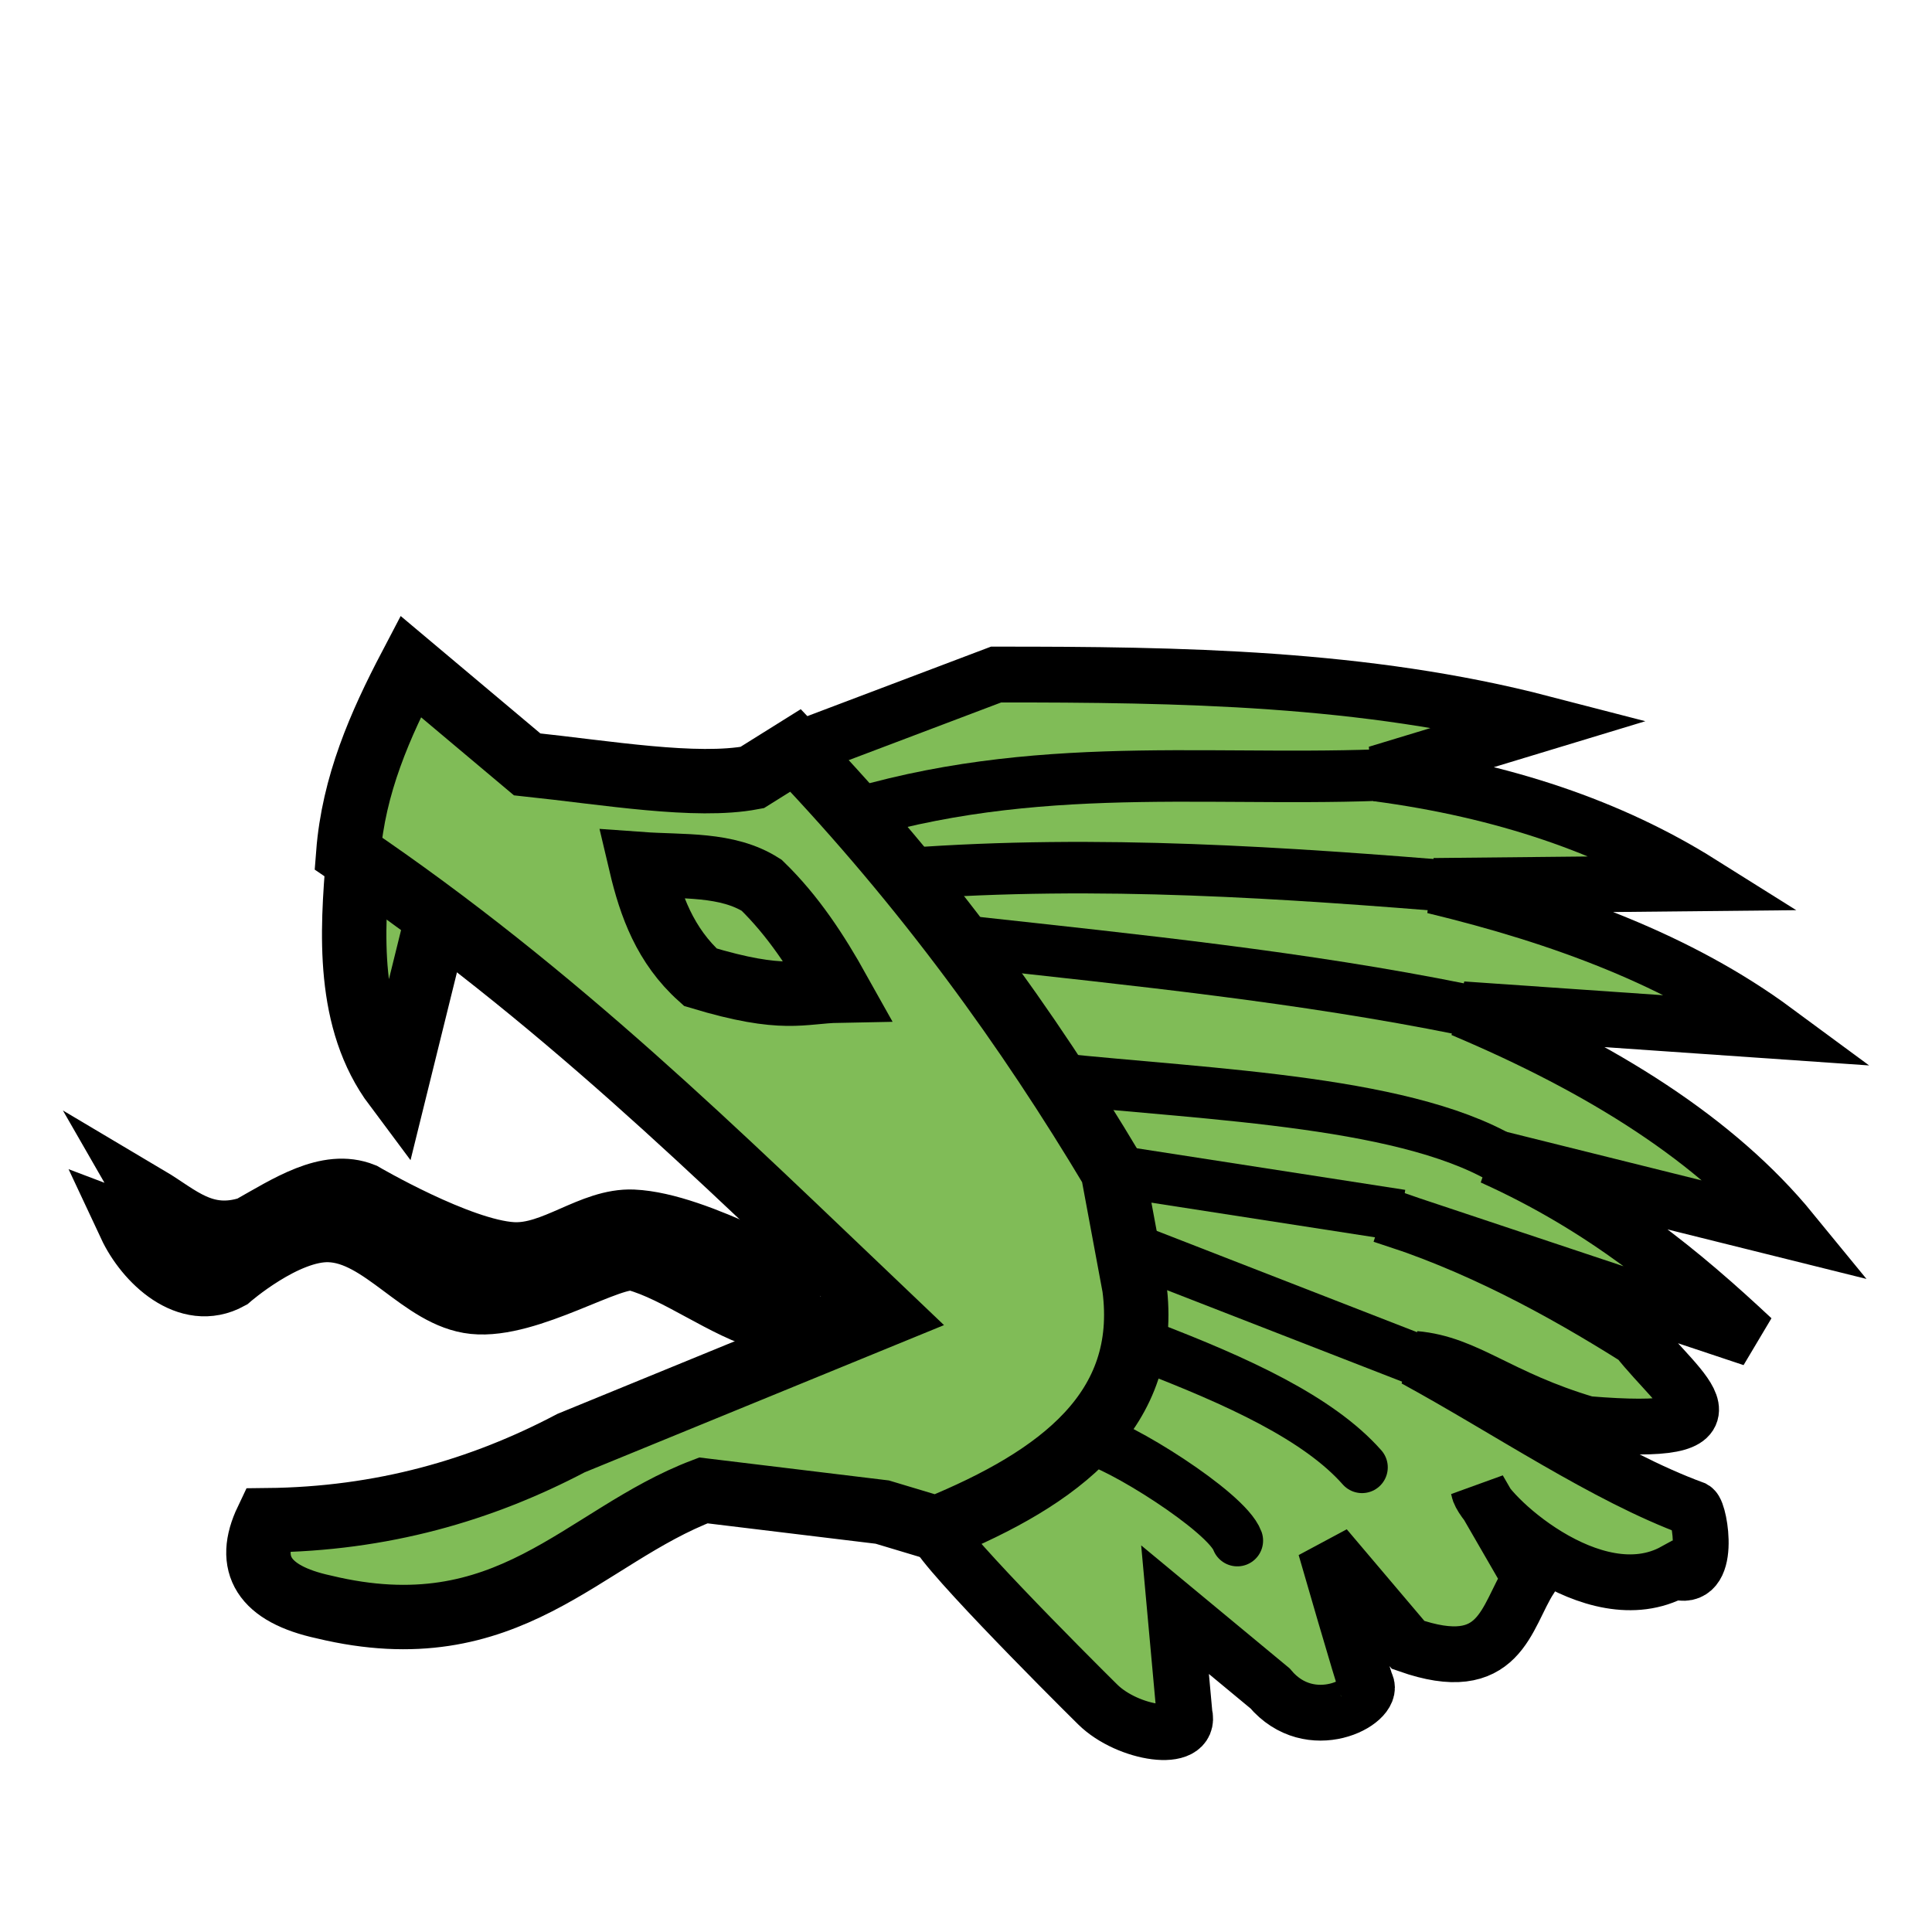
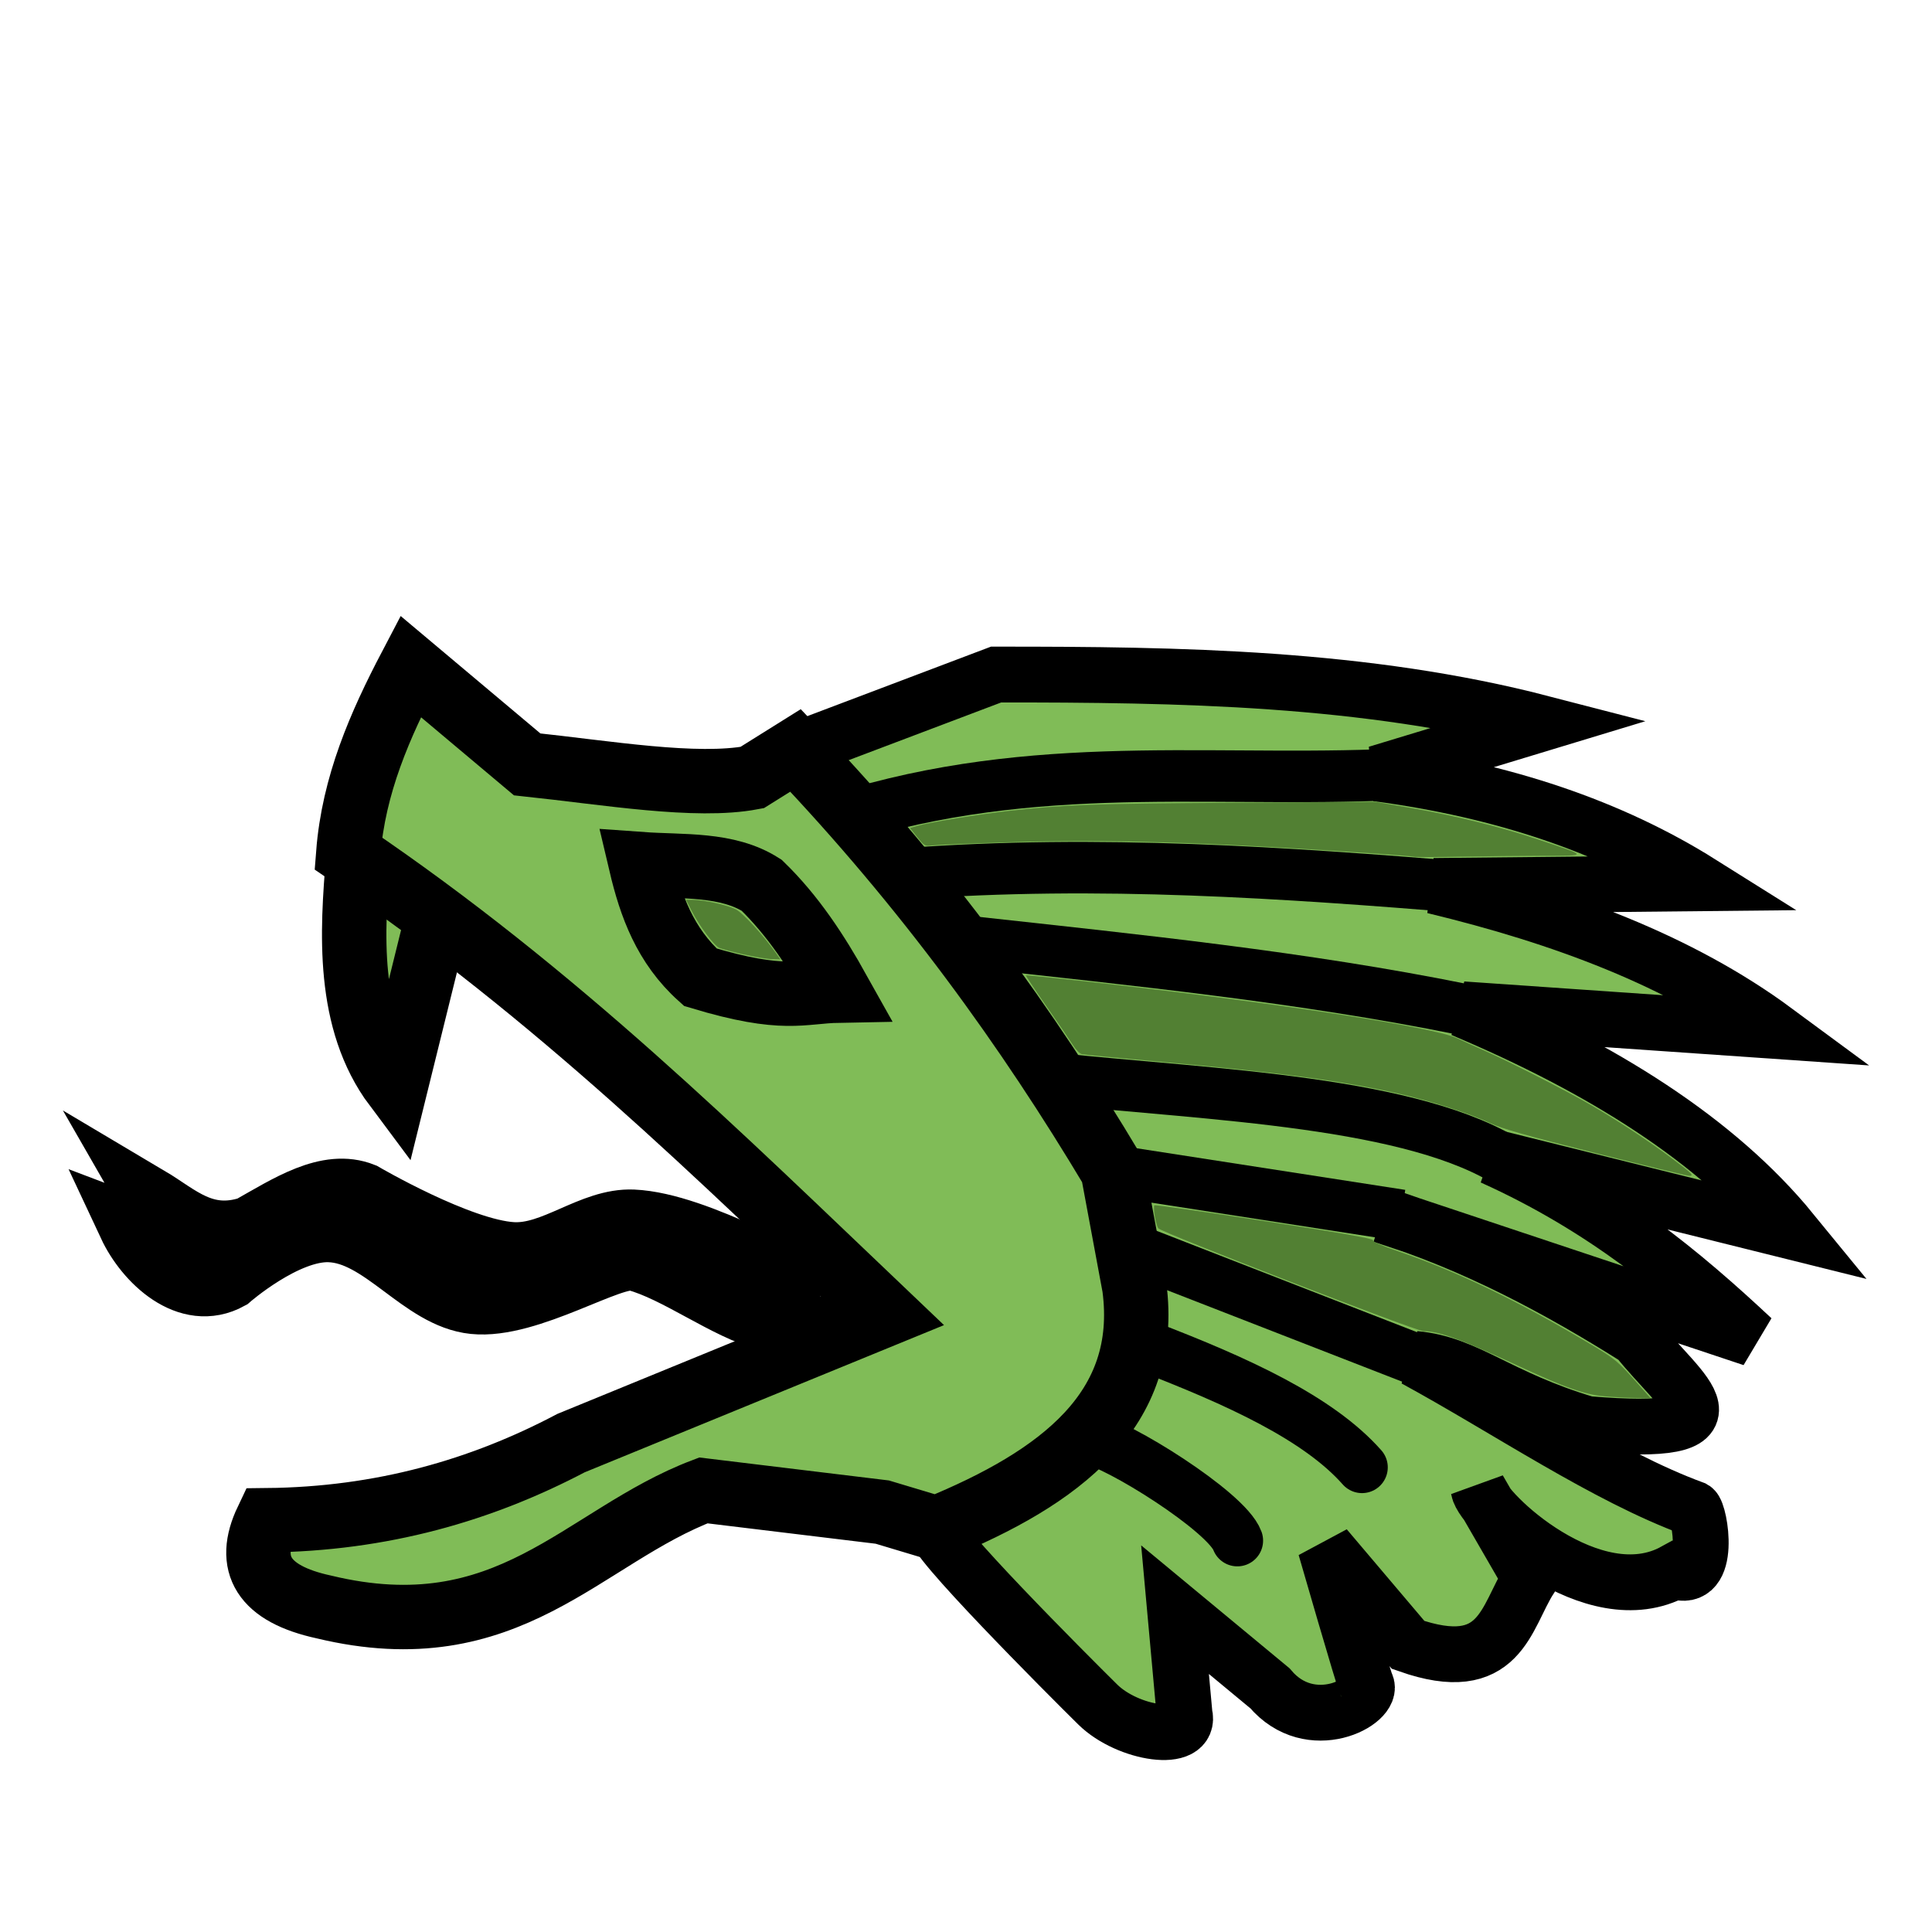
<svg xmlns="http://www.w3.org/2000/svg" width="45" height="45" version="1.1" id="svg4343">
  <defs id="defs4347" />
  <g id="layer1" />
  <g id="layer2">
    <g id="g9543" transform="translate(52.93683,-20.82861)">
      <path style="fill:#80bc57;fill-opacity:1;stroke:#000000;stroke-width:1.5;stroke-linecap:butt;stroke-linejoin:miter;stroke-miterlimit:4;stroke-dasharray:none;stroke-opacity:1" d="m -44.594,40.822 c -0.144,1.71 -0.276,3.779 0.871,5.312 l 0.938,-3.795" id="path9504" />
      <path style="fill:none;stroke:#000000;stroke-width:1.448;stroke-linecap:butt;stroke-linejoin:miter;stroke-miterlimit:4;stroke-dasharray:none;stroke-opacity:1" d="m -33.827,50.844 c -0.395,0 -2.832,-1.519 -4.368,-1.585 -0.965,-0.041 -1.844,0.815 -2.808,0.759 -1.233,-0.072 -3.474,-1.384 -3.474,-1.384 -0.835,-0.333 -1.761,0.287 -2.642,0.781 -1.062,0.346 -1.655,-0.279 -2.351,-0.692 l 0.603,1.049 -1.061,-0.402 c 0.385,0.823 1.367,1.774 2.34,1.239 0,0 1.299,-1.137 2.319,-1.105 1.237,0.039 2.138,1.548 3.37,1.674 1.287,0.132 3.22,-1.152 3.765,-1.004 0.973,0.263 2.076,1.129 3.089,1.406 0.82,0.225 2.236,0.201 2.236,0.201" id="path9506" />
      <path style="fill:#80bc57;fill-opacity:1;stroke:#000000;stroke-width:1.3;stroke-linecap:butt;stroke-linejoin:miter;stroke-miterlimit:4;stroke-dasharray:none;stroke-opacity:1" d="m -34.408,38.308 4.672,-1.768 c 4.299,-0.002 8.588,0.064 12.722,1.136 l -3.851,1.168 c 2.936,0.389 5.451,1.242 7.545,2.557 l -6.219,0.063 c 2.983,0.72 5.727,1.734 7.955,3.378 l -7.292,-0.505 c 3.258,1.375 5.927,3.045 7.671,5.177 l -6.976,-1.736 c 2.602,1.171 4.455,2.727 6.061,4.23 l -8.618,-2.873 c 2.152,0.668 4.14,1.741 5.935,2.873 1.002,1.276 2.721,2.312 -1.171,1.989 -2.071,-0.614 -2.788,-1.41 -4.006,-1.516 2.169,1.182 4.429,2.731 6.492,3.49 0.147,0.084 0.433,1.776 -0.442,1.452 -1.903,1.051 -4.477,-1.383 -4.567,-1.905 l 1.2,2.077 c -0.578,0.903 -0.679,2.307 -2.841,1.547 l -1.926,-2.273 c 0,0 0.888,3.076 0.947,3.188 0.209,0.398 -1.294,1.219 -2.241,0.095 l -2.21,-1.831 0.221,2.431 c 0.18,0.694 -1.321,0.468 -2.02,-0.221 -0.686,-0.676 -4.012,-4.007 -3.757,-4.104" id="path9512" />
      <path style="fill:none;stroke:#000000;stroke-width:1.2;stroke-linecap:butt;stroke-linejoin:miter;stroke-miterlimit:4;stroke-dasharray:none;stroke-opacity:1" d="m -32.925,39.76 c 4.505,-1.296 8.598,-0.665 12.879,-0.915" id="path9514" />
      <path style="fill:none;stroke:#000000;stroke-width:1.2;stroke-linecap:butt;stroke-linejoin:miter;stroke-miterlimit:4;stroke-dasharray:none;stroke-opacity:1" d="m -31.82,41.18 c 4.491,-0.333 8.849,-0.02 13.006,0.316" id="path9516" />
      <path style="fill:#80bc57;fill-opacity:1;stroke:#000000;stroke-width:1.5;stroke-linecap:butt;stroke-linejoin:miter;stroke-miterlimit:4;stroke-dasharray:none;stroke-opacity:1" d="m -35.418,38.939 c -1.31,0.247 -3.376,-0.11 -5.241,-0.307 l -2.714,-2.281 c -0.713,1.36 -1.328,2.76 -1.452,4.356 4.859,3.291 8.636,7.034 12.52,10.731 l -7.331,3.003 c -2.084,1.098 -4.405,1.77 -7.083,1.797 -0.487,1.022 -0.091,1.713 1.326,2.02 4.307,1.038 6.012,-1.64 8.839,-2.715 l 4.167,0.505 1.263,0.379 c 2.885,-1.181 4.986,-2.765 4.609,-5.619 l -0.505,-2.715 c -1.972,-3.3 -4.323,-6.57 -7.387,-9.786 z" id="path9502" />
      <path style="fill:none;stroke:#000000;stroke-width:1.2;stroke-linecap:butt;stroke-linejoin:miter;stroke-miterlimit:4;stroke-dasharray:none;stroke-opacity:1" d="m -30.399,42.759 c 4.021,0.44 7.81,0.829 11.522,1.578" id="path9518" />
      <path style="fill:none;stroke:#000000;stroke-width:1.5;stroke-linecap:butt;stroke-linejoin:miter;stroke-miterlimit:4;stroke-dasharray:none;stroke-opacity:1" d="m -38.009,40.956 c 0.229,0.971 0.565,1.899 1.384,2.634 1.957,0.591 2.36,0.328 3.214,0.312 -0.498,-0.892 -1.051,-1.741 -1.786,-2.455 -0.806,-0.514 -1.84,-0.421 -2.812,-0.491 z" id="path9508" />
      <path style="fill:none;stroke:#000000;stroke-width:1.2;stroke-linecap:butt;stroke-linejoin:miter;stroke-miterlimit:4;stroke-dasharray:none;stroke-opacity:1" d="m -28.411,45.947 c 3.699,0.388 8.439,0.528 10.701,2.02" id="path9520" />
      <path style="fill:none;stroke:#000000;stroke-width:1.2;stroke-linecap:butt;stroke-linejoin:miter;stroke-miterlimit:4;stroke-dasharray:none;stroke-opacity:1" d="m -27.022,48.094 6.724,1.042" id="path9522" />
      <path style="fill:none;stroke:#000000;stroke-width:1.2;stroke-linecap:butt;stroke-linejoin:miter;stroke-miterlimit:4;stroke-dasharray:none;stroke-opacity:1" d="m -26.39,49.988 6.408,2.494" id="path9524" />
      <path style="fill:none;stroke:#000000;stroke-width:1.2;stroke-linecap:round;stroke-linejoin:miter;stroke-miterlimit:4;stroke-dasharray:none;stroke-opacity:1" d="m -26.201,52.197 c 2.077,0.798 3.971,1.658 4.988,2.809" id="path9526" />
      <path style="fill:none;stroke:#000000;stroke-width:1.2;stroke-linecap:round;stroke-linejoin:miter;stroke-miterlimit:4;stroke-dasharray:none;stroke-opacity:1" d="m -27.558,54.344 c 0.62,0.088 3.196,1.694 3.441,2.368" id="path9528" />
    </g>
+     <path style="fill:#528033;fill-opacity:1;stroke-width:0.045;stroke-linejoin:round;stroke-dasharray:0.134, 0.067" d="m 32.946,19.955 c -0.037,-0.01 -0.529,-0.05 -1.094,-0.088 -3.723,-0.252 -6.067,-0.323 -8.359,-0.25 -0.903,0.028 -1.711,0.062 -1.797,0.075 -0.144,0.022 -0.17,0.007 -0.328,-0.191 l -0.172,-0.215 0.176,-0.051 c 0.28,-0.081 1.451,-0.272 2.132,-0.348 1.305,-0.145 1.923,-0.167 5.179,-0.189 l 3.348,-0.022 0.804,0.139 c 1.044,0.18 2.1,0.441 2.991,0.739 1.181,0.395 1.176,0.376 0.108,0.378 -0.506,9.61e-4 -1.369,0.011 -1.92,0.022 -0.55,0.011 -1.031,0.012 -1.067,0.002 z" id="path1" />
+     <path style="fill:#528033;fill-opacity:1;stroke-width:0.045;stroke-linejoin:round;stroke-dasharray:0.134, 0.067" d="m 37.165,26.857 c -1.595,-0.402 -2.183,-0.568 -2.453,-0.696 -0.476,-0.225 -1.388,-0.519 -2.123,-0.686 -1.327,-0.301 -2.765,-0.494 -5.513,-0.741 -0.982,-0.088 -1.826,-0.169 -1.875,-0.18 -0.049,-0.011 -0.144,-0.107 -0.21,-0.213 -0.067,-0.106 -0.343,-0.512 -0.615,-0.901 -0.272,-0.389 -0.487,-0.714 -0.48,-0.721 0.008,-0.008 0.636,0.056 1.396,0.141 4.413,0.495 8.113,1.062 8.659,1.328 0.123,0.06 0.374,0.174 0.558,0.254 0.572,0.249 1.96,0.956 2.545,1.296 0.653,0.38 1.331,0.827 1.907,1.258 0.449,0.335 0.506,0.394 0.383,0.391 -0.044,-9.41e-4 -1.025,-0.239 -2.179,-0.53 z" id="path2" />
+     <path style="fill:#528033;fill-opacity:1;stroke-width:0.045;stroke-linejoin:round;stroke-dasharray:0.134, 0.067" d="M 37.366,32.521 C 36.922,32.484 36.447,32.317 35.424,31.841 34.031,31.193 33.521,31.005 33.15,31.004 c -0.171,-3.29e-4 -6.1,-2.3 -6.171,-2.394 -0.057,-0.074 -0.128,-0.499 -0.09,-0.537 0.013,-0.013 1.168,0.153 2.566,0.37 1.77,0.273 2.537,0.408 2.523,0.444 -0.012,0.032 0.207,0.129 0.577,0.255 1.358,0.463 2.768,1.142 4.453,2.145 0.617,0.367 0.666,0.407 1.154,0.96 l 0.284,0.321 -0.351,-0.007 c -0.193,-0.004 -0.521,-0.021 -0.73,-0.039 z" id="path3" />
+     <path style="fill:#528033;fill-opacity:1;stroke-width:0.045;stroke-linejoin:round;stroke-dasharray:0.134, 0.067" d="m 17.321,22.23 c -0.258,-0.059 -0.514,-0.127 -0.568,-0.152 -0.123,-0.055 -0.469,-0.519 -0.643,-0.862 l -0.13,-0.257 h 0.153 c 0.255,0 0.811,0.122 1.005,0.221 0.165,0.084 0.632,0.592 0.934,1.018 l 0.103,0.145 -0.193,-0.003 c -0.106,-0.002 -0.404,-0.051 -0.662,-0.111 z" id="path4" />
  </g>
</svg>
